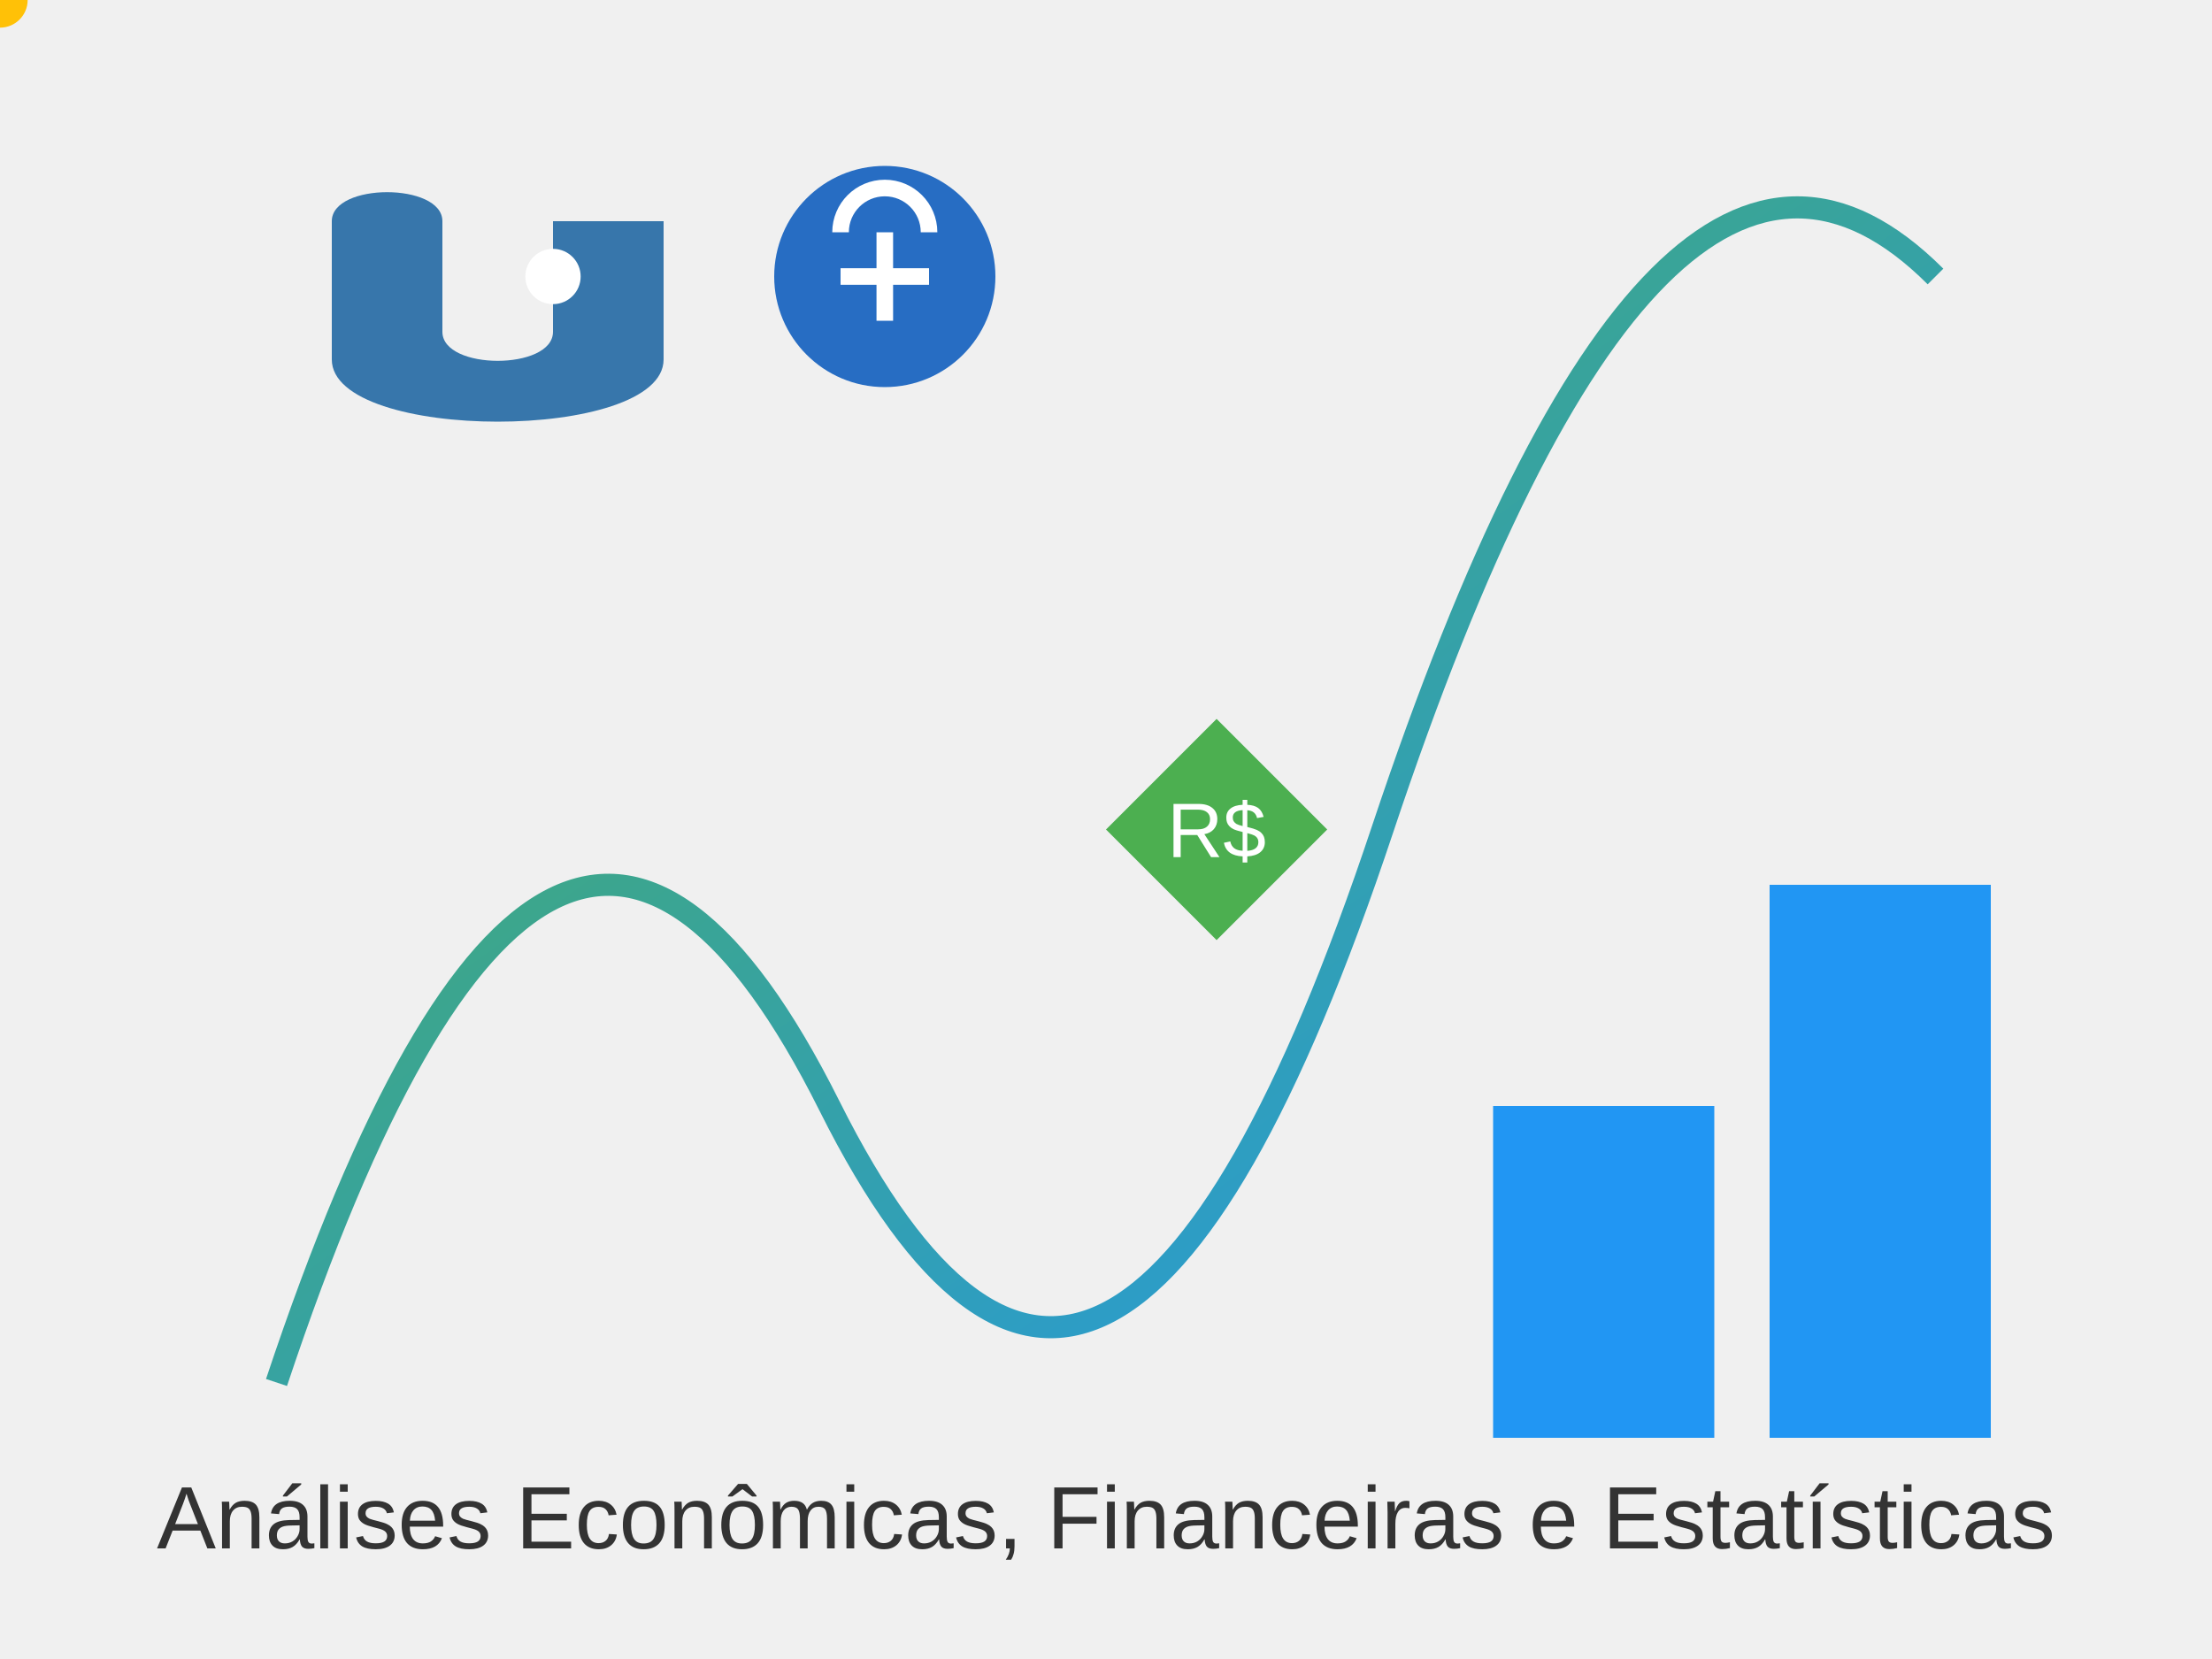
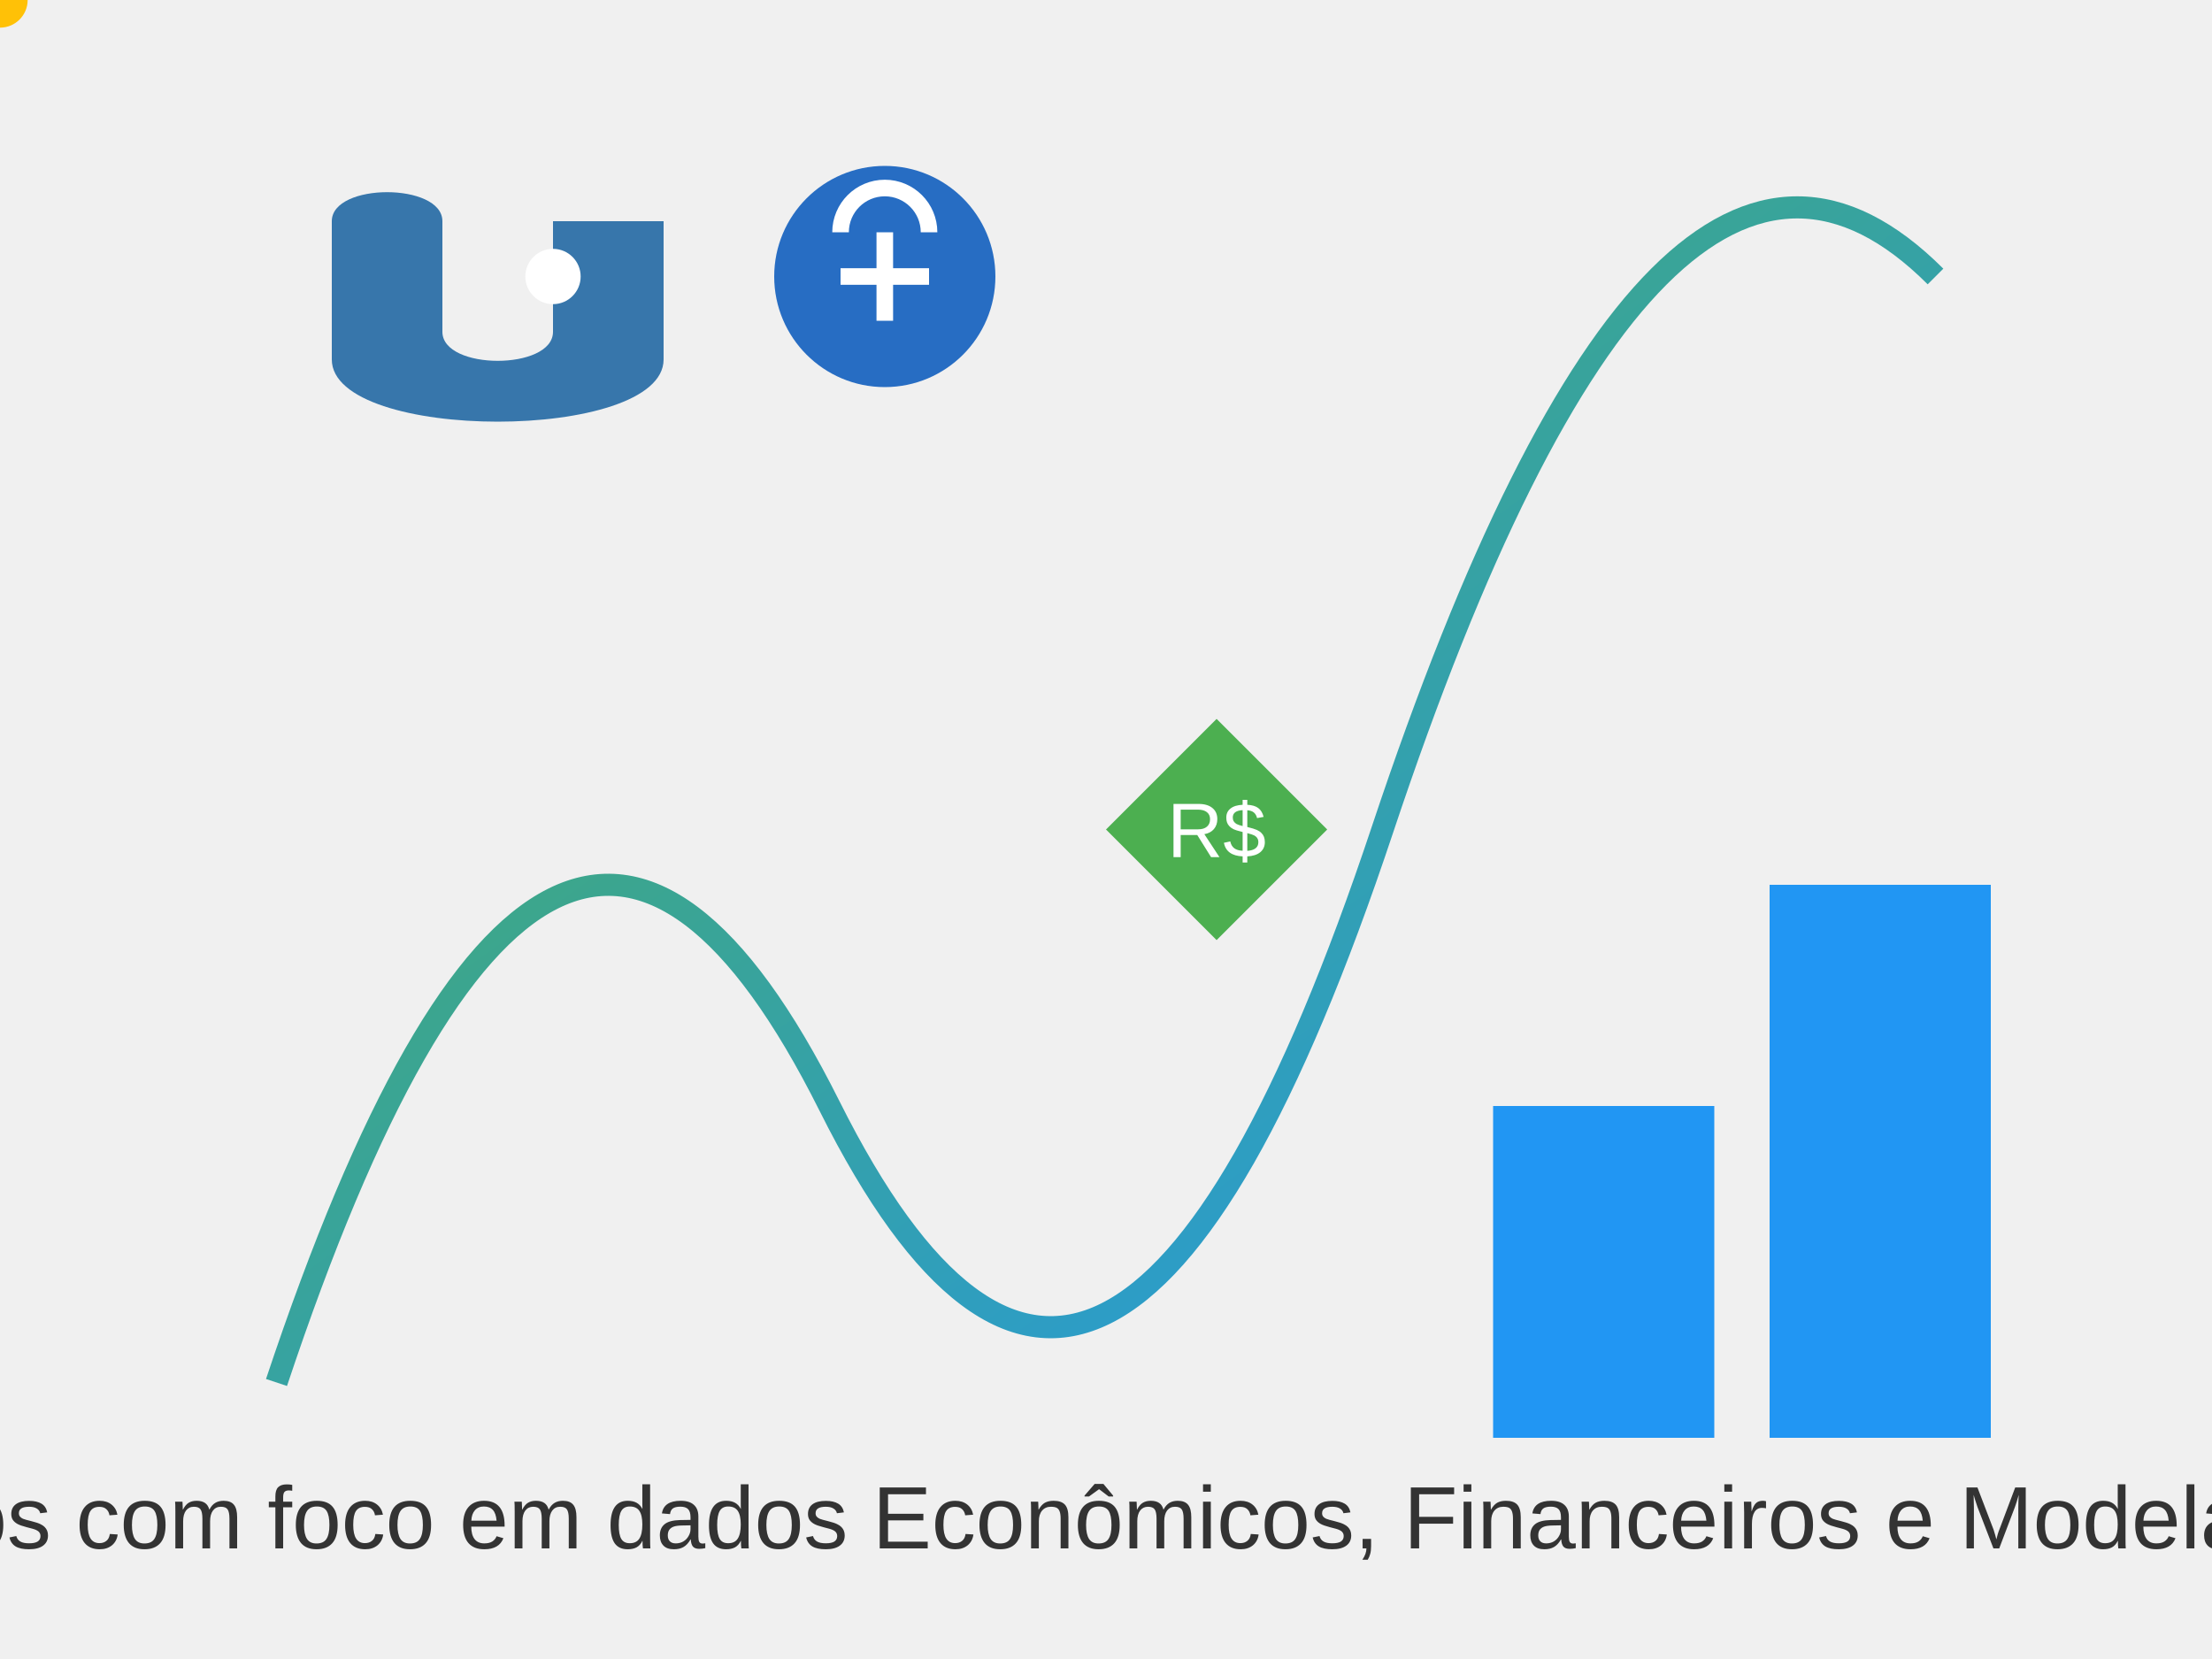
<svg xmlns="http://www.w3.org/2000/svg" viewBox="0 0 400 300">
  <defs>
    <linearGradient id="grad1" x1="0%" y1="0%" x2="100%" y2="100%">
      <stop offset="0%" style="stop-color:#4CAF50;stop-opacity:1" />
      <stop offset="100%" style="stop-color:#2196F3;stop-opacity:1" />
    </linearGradient>
  </defs>
  <rect width="400" height="300" fill="#f0f0f0" />
  <path d="M50,250 Q100,100 150,200 T250,150 T350,50" stroke="url(#grad1)" stroke-width="4" fill="none" />
  <circle r="5" fill="#FFC107">
    <animateMotion dur="4s" repeatCount="indefinite" path="M50,250 Q100,100 150,200 T250,150 T350,50" />
  </circle>
  <path d="M200,150 L220,130 L240,150 L220,170 Z" fill="#4CAF50" />
  <text x="220" y="155" font-family="Arial" font-size="14" fill="white" text-anchor="middle">R$</text>
  <rect x="270" y="200" width="40" height="60" fill="#2196F3" />
  <rect x="320" y="160" width="40" height="100" fill="#2196F3" />
  <path d="M60,40 C60,33 80,33 80,40 V60 C80,67 100,67 100,60 V40 H120 V65 C120,80 60,80 60,65 Z" fill="#3776AB" />
  <circle cx="100" cy="50" r="5" fill="white" />
  <circle cx="160" cy="50" r="20" fill="#276DC3" />
  <path d="M152,50 L168,50 M160,42 L160,58 M152,42 A8,8 0 0 1 168,42" stroke="white" stroke-width="3" fill="none" />
-   <text x="200" y="280" font-family="Arial" font-size="16" fill="#333" text-anchor="middle">Análises Econômicas, Financeiras e Estatísticas</text>
+   <text x="200" y="280" font-family="Arial" font-size="16" fill="#333" text-anchor="middle">Análises de Dados com foco em dados Econômicos, Financeiros e Modelagem Estatísticas</text>
</svg>
